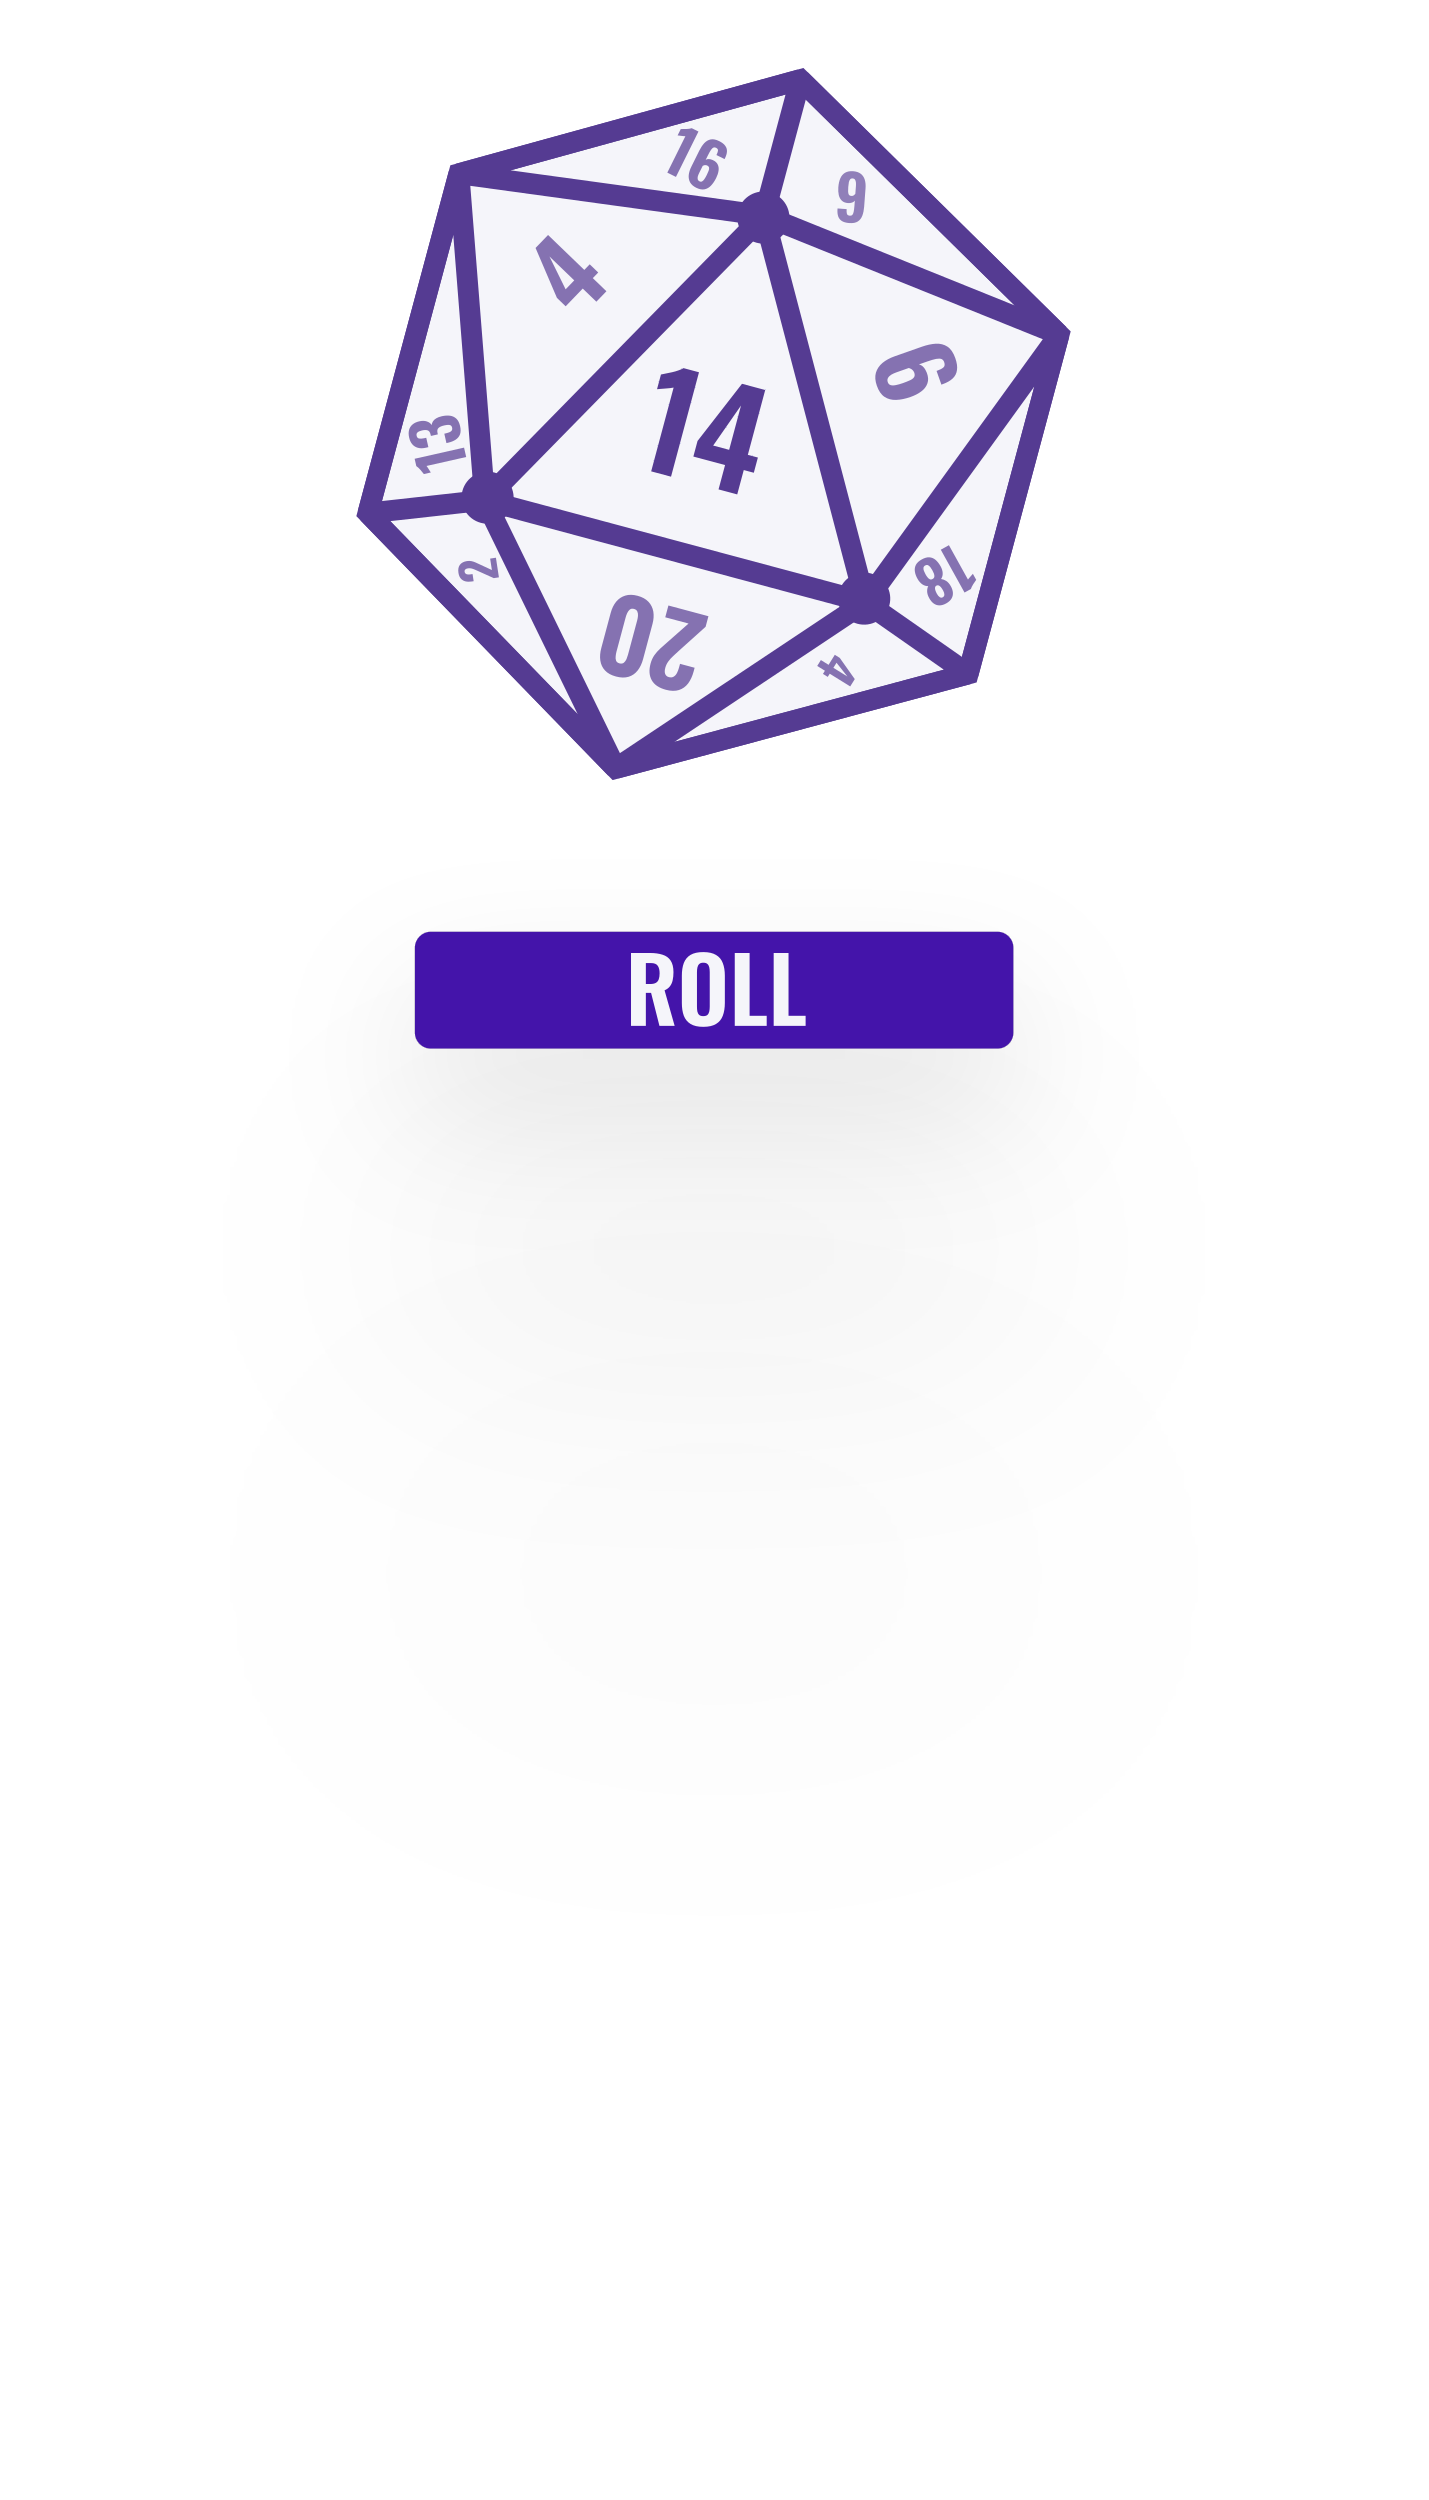
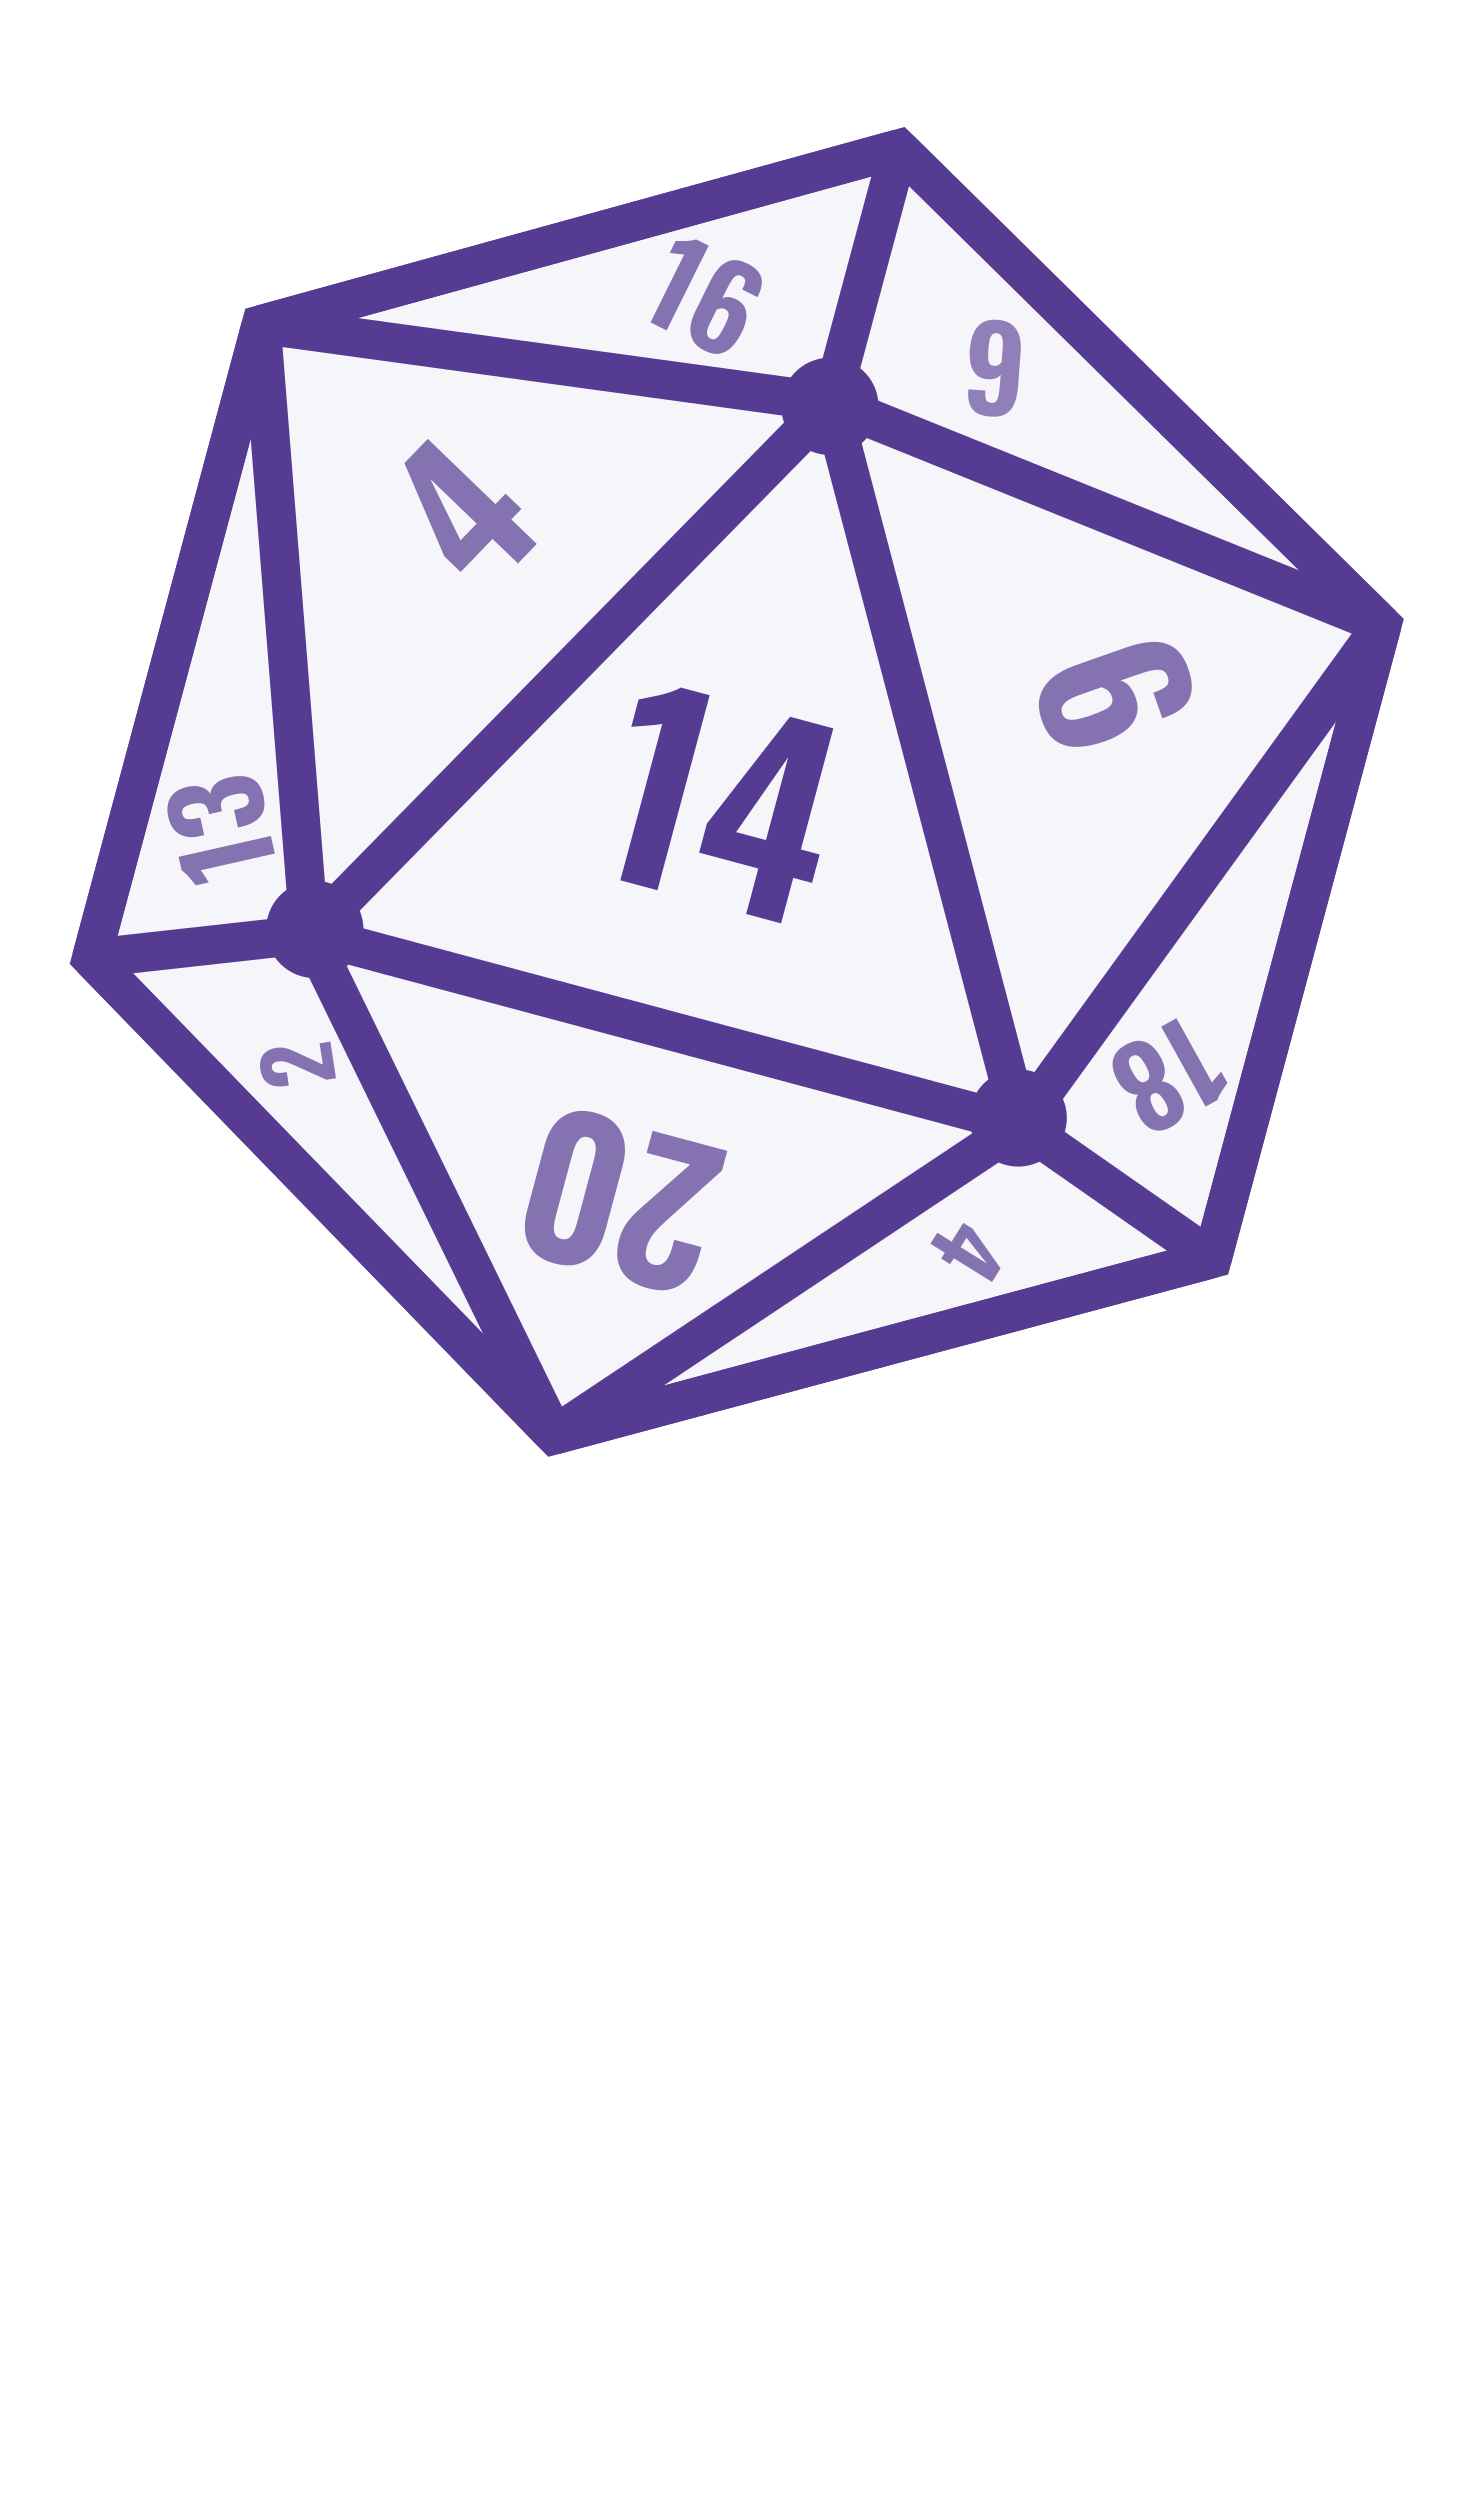
- <svg xmlns="http://www.w3.org/2000/svg" width="685" height="1199" viewBox="0 0 685 1199" fill="none">
-   <path d="M507.922 160.459L383.843 38.179L220.077 83.331L176.466 246.09L295.327 368.525L464.311 323.218L507.922 160.459Z" fill="#F5F5FA" stroke="#553B92" stroke-width="10" />
-   <path d="M366.373 103.379L415.042 288.793M366.373 103.379L507.922 160.459M366.373 103.379L383.843 38.179M366.373 103.379L220.077 83.331M366.373 103.379L232.482 239.876M415.042 288.793L507.922 160.459M415.042 288.793L232.482 239.876M415.042 288.793L295.327 368.525M415.042 288.793L464.311 323.218M507.922 160.459L383.843 38.179M507.922 160.459L464.311 323.218M383.843 38.179L220.077 83.331M464.311 323.218L295.327 368.525M295.327 368.525L176.466 246.09M295.327 368.525L232.482 239.876M176.466 246.09L220.077 83.331M176.466 246.09L232.482 239.876M220.077 83.331L232.482 239.876" stroke="#553B92" stroke-width="10" />
-   <circle cx="366.114" cy="104.344" r="9.5" transform="rotate(15 366.114 104.344)" stroke="#553B92" stroke-width="6" />
-   <circle cx="414.465" cy="287.087" r="9.5" transform="rotate(15 414.465 287.087)" stroke="#553B92" stroke-width="6" />
-   <circle cx="233.837" cy="238.684" r="9.5" transform="rotate(15 233.837 238.684)" stroke="#553B92" stroke-width="6" />
+ <svg xmlns="http://www.w3.org/2000/svg" width="378" height="642" viewBox="0 0 378 642" fill="none">
+   <path d="M354.922 160.459L230.843 38.179L67.076 83.331L23.465 246.09L142.327 368.525L311.311 323.218L354.922 160.459Z" fill="#F5F5FA" stroke="#553B92" stroke-width="10" />
+   <path d="M213.373 103.379L262.042 288.793M213.373 103.379L354.922 160.459M213.373 103.379L230.843 38.179M213.373 103.379L67.076 83.331M213.373 103.379L79.482 239.876M262.042 288.793L354.922 160.459M262.042 288.793L79.482 239.876M262.042 288.793L142.327 368.525M262.042 288.793L311.311 323.218M354.922 160.459L230.843 38.179M354.922 160.459L311.311 323.218M230.843 38.179L67.076 83.331M311.311 323.218L142.327 368.525M142.327 368.525L23.465 246.09M142.327 368.525L79.482 239.876M23.465 246.09L67.076 83.331M23.465 246.09L79.482 239.876M67.076 83.331L79.482 239.876" stroke="#553B92" stroke-width="10" />
+   <circle cx="213.114" cy="104.344" r="9.5" transform="rotate(15 213.114 104.344)" stroke="#553B92" stroke-width="6" />
+   <circle cx="261.465" cy="287.087" r="9.5" transform="rotate(15 261.465 287.087)" stroke="#553B92" stroke-width="6" />
+   <circle cx="80.837" cy="238.684" r="9.5" transform="rotate(15 80.8369 238.684)" stroke="#553B92" stroke-width="6" />
  <g filter="url(#filter0_d_17_855)">
-     <path d="M312.302 226.064L323.069 185.882C322.643 185.988 322.067 186.077 321.341 186.148C320.668 186.188 319.921 186.253 319.102 186.343C318.294 186.391 317.527 186.451 316.802 186.521C316.087 186.551 315.522 186.598 315.107 186.664L316.995 179.616C317.556 179.502 318.304 179.349 319.239 179.157C320.215 178.977 321.243 178.767 322.323 178.526C323.403 178.286 324.433 177.987 325.412 177.631C326.432 177.286 327.235 176.927 327.821 176.554L335.239 178.542L321.822 228.615L312.302 226.064ZM344.612 234.722L347.742 223.038L332.535 218.963L334.539 211.483L355.865 184.068L366.993 187.05L358.661 218.145L363.483 219.437L361.528 226.732L356.706 225.44L353.575 237.123L344.612 234.722ZM342.031 213.689L349.697 215.743L355.395 194.477L342.031 213.689Z" fill="#553B92" />
+     <path d="M159.302 226.064L170.069 185.882C169.643 185.988 169.067 186.077 168.341 186.148C167.668 186.188 166.921 186.253 166.102 186.343C165.294 186.391 164.527 186.451 163.802 186.521C163.087 186.551 162.522 186.598 162.107 186.664L163.995 179.616C164.556 179.502 165.304 179.349 166.239 179.157C167.215 178.977 168.243 178.767 169.323 178.526C170.403 178.286 171.433 177.987 172.412 177.631C173.432 177.286 174.235 176.927 174.821 176.554L182.239 178.542L168.822 228.615L159.302 226.064ZM191.612 234.722L194.742 223.038L179.535 218.963L181.539 211.483L202.865 184.068L213.993 187.05L205.661 218.145L210.483 219.437L208.528 226.732L203.706 225.44L200.575 237.123L191.612 234.722ZM189.031 213.689L196.697 215.743L202.395 194.477L189.031 213.689Z" fill="#553B92" />
  </g>
  <g opacity="0.7">
-     <path d="M223.58 219.182L204.558 223.475C204.696 223.629 204.858 223.848 205.045 224.134C205.209 224.405 205.399 224.7 205.615 225.021C205.811 225.345 206.003 225.651 206.19 225.936C206.358 226.226 206.501 226.45 206.619 226.608L203.283 227.361C203.113 227.154 202.886 226.877 202.603 226.531C202.316 226.165 202.004 225.784 201.669 225.388C201.333 224.993 200.985 224.63 200.624 224.302C200.258 223.954 199.934 223.699 199.652 223.537L198.859 220.025L222.563 214.675L223.58 219.182ZM220.656 204.321C221.013 205.901 221.004 207.226 220.63 208.294C220.232 209.348 219.543 210.201 218.563 210.852C217.563 211.509 216.36 211.995 214.956 212.312L214.107 212.504L213.09 207.997C213.129 207.989 213.236 207.964 213.412 207.925C213.568 207.89 213.724 207.854 213.88 207.819C214.636 207.628 215.257 207.426 215.742 207.214C216.204 206.987 216.53 206.708 216.722 206.378C216.914 206.047 216.953 205.629 216.839 205.121C216.72 204.595 216.505 204.233 216.194 204.037C215.864 203.845 215.434 203.757 214.904 203.774C214.375 203.791 213.74 203.883 212.999 204.051C211.808 204.319 210.931 204.702 210.367 205.198C209.783 205.699 209.6 206.479 209.818 207.537C209.822 207.556 209.844 207.654 209.884 207.829C209.924 208.005 209.961 208.171 209.996 208.327L206.66 209.08C206.634 208.963 206.607 208.846 206.581 208.728C206.55 208.592 206.524 208.475 206.502 208.377C206.264 207.324 205.82 206.676 205.171 206.433C204.517 206.17 203.585 206.175 202.376 206.448C201.439 206.66 200.739 206.962 200.273 207.354C199.808 207.746 199.66 208.312 199.827 209.054C199.994 209.795 200.397 210.217 201.035 210.319C201.673 210.421 202.453 210.378 203.374 210.19C203.53 210.155 203.706 210.116 203.901 210.072C204.077 210.032 204.252 209.992 204.428 209.953L205.445 214.459L204.157 214.75C202.772 215.063 201.544 215.073 200.474 214.782C199.384 214.495 198.48 213.94 197.761 213.118C197.042 212.296 196.531 211.212 196.227 209.866C195.924 208.52 195.908 207.314 196.18 206.248C196.451 205.182 197.001 204.299 197.827 203.6C198.649 202.881 199.752 202.366 201.138 202.053C202.523 201.741 203.74 201.773 204.789 202.152C205.834 202.51 206.577 203.081 207.02 203.862C207.083 203.233 207.289 202.643 207.636 202.093C207.983 201.543 208.509 201.056 209.213 200.63C209.897 200.209 210.795 199.873 211.907 199.622C213.331 199.301 214.645 199.22 215.85 199.378C217.035 199.541 218.045 200.021 218.881 200.816C219.716 201.612 220.308 202.78 220.656 204.321Z" fill="#553B92" />
+     <path d="M70.58 219.182L51.558 223.475C51.696 223.629 51.858 223.848 52.045 224.134C52.209 224.405 52.399 224.7 52.614 225.021C52.811 225.345 53.003 225.651 53.19 225.936C53.358 226.226 53.501 226.45 53.619 226.608L50.283 227.361C50.113 227.154 49.886 226.877 49.603 226.531C49.316 226.165 49.004 225.784 48.669 225.388C48.333 224.993 47.985 224.63 47.624 224.302C47.258 223.954 46.934 223.699 46.652 223.537L45.859 220.025L69.562 214.675L70.58 219.182ZM67.656 204.321C68.013 205.901 68.004 207.226 67.63 208.294C67.232 209.348 66.543 210.201 65.563 210.852C64.563 211.509 63.36 211.995 61.956 212.312L61.107 212.504L60.09 207.997C60.129 207.989 60.236 207.964 60.412 207.925C60.568 207.89 60.724 207.854 60.88 207.819C61.636 207.628 62.257 207.426 62.742 207.214C63.204 206.987 63.53 206.708 63.722 206.378C63.914 206.047 63.953 205.629 63.839 205.121C63.72 204.595 63.505 204.233 63.194 204.037C62.864 203.845 62.434 203.757 61.904 203.774C61.375 203.791 60.74 203.883 59.998 204.051C58.809 204.319 57.931 204.702 57.367 205.198C56.783 205.699 56.6 206.479 56.818 207.537C56.822 207.556 56.844 207.654 56.884 207.829C56.924 208.005 56.961 208.171 56.996 208.327L53.66 209.08C53.634 208.963 53.607 208.846 53.581 208.728C53.55 208.592 53.524 208.475 53.502 208.377C53.264 207.324 52.82 206.676 52.171 206.433C51.517 206.17 50.585 206.175 49.376 206.448C48.439 206.66 47.739 206.962 47.273 207.354C46.808 207.746 46.66 208.312 46.827 209.054C46.994 209.795 47.397 210.217 48.035 210.319C48.673 210.421 49.453 210.378 50.374 210.19C50.53 210.155 50.706 210.116 50.901 210.072C51.077 210.032 51.252 209.992 51.428 209.953L52.445 214.459L51.157 214.75C49.772 215.063 48.544 215.073 47.474 214.782C46.384 214.495 45.48 213.94 44.761 213.118C44.042 212.296 43.531 211.212 43.227 209.866C42.923 208.52 42.908 207.314 43.179 206.248C43.452 205.182 44.001 204.299 44.827 203.6C45.649 202.881 46.752 202.366 48.138 202.053C49.523 201.741 50.74 201.773 51.789 202.152C52.834 202.51 53.577 203.081 54.02 203.862C54.083 203.233 54.288 202.643 54.636 202.093C54.983 201.543 55.509 201.056 56.212 200.63C56.897 200.209 57.795 199.873 58.907 199.622C60.331 199.301 61.645 199.22 62.85 199.378C64.035 199.541 65.045 200.021 65.881 200.816C66.716 201.612 67.308 202.78 67.656 204.321Z" fill="#553B92" />
  </g>
  <g opacity="0.7">
-     <path d="M339.765 295.539L338.411 300.593L325.513 312.194C324.551 313.063 323.648 313.898 322.804 314.698C321.929 315.491 321.174 316.332 320.538 317.222C319.863 318.134 319.372 319.162 319.065 320.306C318.742 321.511 318.73 322.485 319.028 323.228C319.318 324.001 319.895 324.504 320.761 324.736C321.688 324.984 322.469 324.912 323.105 324.519C323.732 324.157 324.25 323.583 324.659 322.798C325.068 322.014 325.405 321.127 325.67 320.138L326.142 318.376L333.143 320.252L332.646 322.106C332.05 324.332 331.18 326.219 330.036 327.768C328.861 329.308 327.404 330.359 325.663 330.919C323.884 331.502 321.773 331.467 319.331 330.813C316.024 329.926 313.767 328.394 312.562 326.216C311.357 324.038 311.172 321.388 312.009 318.266C312.415 316.751 313.023 315.407 313.835 314.233C314.638 313.09 315.588 312.019 316.683 311.021C317.74 310.045 318.871 309.04 320.076 308.004L330.228 299.047L319.054 296.053L320.57 290.396L339.765 295.539ZM305.775 285.736C308.031 286.341 309.777 287.305 311.012 288.63C312.247 289.955 313.02 291.52 313.332 293.327C313.634 295.164 313.5 297.148 312.929 299.281L308.419 316.111C307.831 318.306 306.962 320.127 305.812 321.575C304.654 323.054 303.209 324.058 301.477 324.587C299.745 325.117 297.719 325.071 295.401 324.45C293.114 323.837 291.368 322.873 290.164 321.556C288.929 320.231 288.179 318.639 287.915 316.779C287.643 314.951 287.801 312.939 288.39 310.745L292.899 293.914C293.471 291.782 294.347 289.995 295.528 288.556C296.7 287.147 298.152 286.178 299.885 285.649C301.617 285.119 303.58 285.148 305.775 285.736ZM304.085 292.042C303.25 291.818 302.577 291.919 302.066 292.345C301.554 292.771 301.141 293.323 300.827 294.001C300.504 294.71 300.26 295.373 300.095 295.991L295.66 312.544C295.477 313.224 295.349 313.951 295.274 314.726C295.168 315.493 295.23 316.188 295.46 316.813C295.682 317.469 296.225 317.913 297.091 318.145C297.956 318.377 298.664 318.268 299.215 317.82C299.727 317.393 300.144 316.826 300.466 316.117C300.758 315.4 300.995 314.702 301.177 314.022L305.612 297.47C305.778 296.852 305.898 296.155 305.973 295.38C306.04 294.636 305.943 293.947 305.682 293.314C305.421 292.681 304.889 292.257 304.085 292.042Z" fill="#553B92" />
+     <path d="M186.765 295.539L185.411 300.593L172.513 312.194C171.551 313.063 170.648 313.898 169.804 314.698C168.929 315.491 168.174 316.332 167.538 317.222C166.863 318.134 166.372 319.162 166.065 320.306C165.742 321.511 165.73 322.485 166.028 323.228C166.318 324.001 166.895 324.504 167.761 324.736C168.688 324.984 169.469 324.912 170.105 324.519C170.732 324.157 171.25 323.583 171.659 322.798C172.068 322.014 172.405 321.127 172.67 320.138L173.142 318.376L180.143 320.252L179.646 322.106C179.05 324.332 178.18 326.219 177.036 327.768C175.861 329.308 174.404 330.359 172.663 330.919C170.884 331.502 168.773 331.467 166.331 330.813C163.024 329.926 160.767 328.394 159.562 326.216C158.357 324.038 158.172 321.388 159.009 318.266C159.415 316.751 160.023 315.407 160.835 314.233C161.638 313.09 162.588 312.019 163.683 311.021C164.74 310.045 165.871 309.04 167.076 308.004L177.228 299.047L166.054 296.053L167.57 290.396L186.765 295.539ZM152.775 285.736C155.031 286.341 156.777 287.305 158.012 288.63C159.247 289.955 160.02 291.52 160.332 293.327C160.634 295.164 160.5 297.148 159.929 299.281L155.419 316.111C154.831 318.306 153.962 320.127 152.812 321.575C151.654 323.054 150.209 324.058 148.477 324.587C146.745 325.117 144.719 325.071 142.401 324.45C140.114 323.837 138.368 322.873 137.164 321.556C135.929 320.231 135.179 318.639 134.915 316.779C134.643 314.951 134.801 312.939 135.39 310.745L139.899 293.914C140.471 291.782 141.347 289.995 142.528 288.556C143.7 287.147 145.152 286.178 146.885 285.649C148.617 285.119 150.58 285.148 152.775 285.736ZM151.085 292.042C150.25 291.818 149.577 291.919 149.066 292.345C148.554 292.771 148.141 293.323 147.827 294.001C147.504 294.71 147.26 295.373 147.095 295.991L142.66 312.544C142.477 313.224 142.349 313.951 142.274 314.726C142.168 315.493 142.23 316.188 142.46 316.813C142.682 317.469 143.225 317.913 144.091 318.145C144.956 318.377 145.664 318.268 146.215 317.82C146.727 317.393 147.144 316.826 147.466 316.117C147.758 315.4 147.995 314.702 148.177 314.022L152.612 297.47C152.778 296.852 152.898 296.155 152.973 295.38C153.04 294.636 152.943 293.947 152.682 293.314C152.421 292.681 151.889 292.257 151.085 292.042Z" fill="#553B92" />
  </g>
  <g opacity="0.7">
-     <path d="M420.543 185.034C419.725 182.709 419.568 180.627 420.074 178.787C420.62 176.966 421.676 175.39 423.243 174.058C424.82 172.756 426.771 171.696 429.095 170.877L442.134 166.285C444.518 165.446 446.757 164.963 448.85 164.836C450.953 164.74 452.798 165.21 454.384 166.246C455.97 167.282 457.226 169.113 458.151 171.739C458.948 174.003 459.218 175.926 458.961 177.509C458.746 179.112 458.05 180.46 456.874 181.552C455.698 182.645 454.099 183.547 452.077 184.259C451.986 184.291 451.88 184.328 451.76 184.371C451.68 184.433 451.595 184.48 451.504 184.512L449.176 177.902C450.716 177.36 451.809 176.805 452.458 176.237C453.106 175.67 453.228 174.813 452.824 173.666C452.569 172.941 452.141 172.447 451.539 172.184C450.948 171.951 450.078 171.936 448.927 172.137C447.818 172.358 446.327 172.798 444.456 173.457L440.698 174.781C441.5 174.939 442.226 175.362 442.875 176.05C443.535 176.767 444.071 177.664 444.484 178.74C445.225 180.65 445.329 182.344 444.797 183.82C444.307 185.316 443.336 186.608 441.887 187.695C440.468 188.771 438.748 189.666 436.725 190.378C434.25 191.249 431.941 191.724 429.796 191.8C427.652 191.877 425.782 191.382 424.185 190.316C422.629 189.269 421.415 187.509 420.543 185.034ZM425.782 183.291C426.048 184.045 426.501 184.513 427.141 184.695C427.793 184.906 428.607 184.908 429.586 184.699C430.574 184.52 431.733 184.197 433.061 183.73C434.329 183.283 435.414 182.85 436.318 182.43C437.263 182.029 437.938 181.537 438.343 180.954C438.748 180.37 438.791 179.625 438.472 178.72C438.323 178.297 438.089 177.922 437.77 177.593C437.492 177.284 437.169 177.041 436.801 176.865C436.464 176.679 436.133 176.558 435.808 176.503L429.968 178.559C429.063 178.878 428.229 179.257 427.467 179.695C426.746 180.152 426.219 180.677 425.884 181.27C425.55 181.862 425.516 182.536 425.782 183.291Z" fill="#553B92" />
+     <path d="M267.543 185.034C266.725 182.709 266.568 180.627 267.074 178.787C267.62 176.966 268.676 175.39 270.243 174.058C271.82 172.756 273.771 171.696 276.095 170.877L289.134 166.285C291.518 165.446 293.757 164.963 295.85 164.836C297.953 164.74 299.798 165.21 301.384 166.246C302.97 167.282 304.226 169.113 305.151 171.739C305.948 174.003 306.218 175.926 305.961 177.509C305.746 179.112 305.05 180.46 303.874 181.552C302.698 182.645 301.099 183.547 299.077 184.259C298.986 184.291 298.88 184.328 298.76 184.371C298.68 184.433 298.595 184.48 298.504 184.512L296.176 177.902C297.716 177.36 298.809 176.805 299.458 176.237C300.106 175.67 300.228 174.813 299.824 173.666C299.569 172.941 299.141 172.447 298.539 172.184C297.948 171.951 297.078 171.936 295.927 172.137C294.818 172.358 293.327 172.798 291.456 173.457L287.698 174.781C288.5 174.939 289.226 175.362 289.875 176.05C290.535 176.767 291.071 177.664 291.484 178.74C292.225 180.65 292.329 182.344 291.797 183.82C291.307 185.316 290.336 186.608 288.887 187.695C287.468 188.771 285.748 189.666 283.725 190.378C281.25 191.249 278.941 191.724 276.796 191.8C274.652 191.877 272.782 191.382 271.185 190.316C269.629 189.269 268.415 187.509 267.543 185.034ZM272.782 183.291C273.048 184.045 273.501 184.513 274.141 184.695C274.793 184.906 275.607 184.908 276.586 184.699C277.574 184.52 278.733 184.197 280.061 183.73C281.329 183.283 282.414 182.85 283.318 182.43C284.263 182.029 284.938 181.537 285.343 180.954C285.748 180.37 285.791 179.625 285.472 178.72C285.323 178.297 285.089 177.922 284.77 177.593C284.492 177.284 284.169 177.041 283.801 176.865C283.464 176.679 283.133 176.558 282.808 176.503L276.968 178.559C276.063 178.878 275.229 179.257 274.467 179.695C273.746 180.152 273.219 180.677 272.884 181.27C272.55 181.862 272.516 182.536 272.782 183.291Z" fill="#553B92" />
  </g>
  <g opacity="0.7">
-     <path d="M455.099 261.476L464.244 277.96C464.349 277.791 464.509 277.581 464.723 277.329C464.929 277.104 465.152 276.848 465.391 276.561C465.639 276.29 465.87 276.029 466.084 275.778C466.308 275.543 466.477 275.35 466.592 275.198L468.195 278.089C468.049 278.303 467.853 278.588 467.609 278.945C467.348 279.311 467.079 279.703 466.803 280.122C466.526 280.54 466.285 280.962 466.078 281.386C465.854 281.82 465.706 282.189 465.632 282.496L462.589 284.184L451.194 263.643L455.099 261.476ZM442.082 268.3C443.435 267.55 444.662 267.211 445.764 267.285C446.876 267.376 447.876 267.805 448.766 268.571C449.639 269.347 450.417 270.353 451.102 271.587C451.412 272.145 451.652 272.697 451.822 273.243C451.993 273.79 452.089 274.322 452.111 274.841C452.134 275.359 452.085 275.85 451.967 276.314C451.841 276.804 451.631 277.263 451.338 277.691C452.121 277.787 452.925 278.081 453.751 278.574C454.57 279.093 455.302 279.914 455.947 281.037C456.592 282.16 456.945 283.236 457.007 284.263C457.078 285.307 456.846 286.264 456.312 287.135C455.778 288.006 454.937 288.761 453.787 289.399C452.621 290.046 451.535 290.36 450.53 290.343C449.509 290.335 448.582 290.02 447.751 289.398C446.929 288.793 446.212 287.919 445.6 286.777C444.98 285.618 444.666 284.554 444.659 283.585C444.644 282.642 444.817 281.817 445.176 281.109C444.657 281.132 444.165 281.062 443.7 280.9C443.227 280.765 442.776 280.55 442.348 280.257C441.92 279.964 441.519 279.6 441.146 279.166C440.756 278.742 440.406 278.25 440.096 277.692C439.378 276.477 438.937 275.284 438.775 274.114C438.595 272.954 438.761 271.878 439.272 270.887C439.776 269.922 440.713 269.06 442.082 268.3ZM443.7 271.216C443.21 271.488 442.94 271.859 442.891 272.328C442.842 272.798 442.919 273.296 443.124 273.824C443.328 274.352 443.557 274.844 443.81 275.3C444.093 275.851 444.418 276.356 444.784 276.816C445.133 277.286 445.515 277.616 445.93 277.806C446.345 277.996 446.797 277.955 447.287 277.683C447.761 277.42 448.035 277.058 448.111 276.596C448.169 276.143 448.1 275.64 447.903 275.086C447.699 274.558 447.442 274.015 447.132 273.457C446.879 273.001 446.578 272.538 446.229 272.068C445.889 271.616 445.507 271.286 445.083 271.079C444.651 270.898 444.19 270.944 443.7 271.216ZM449.06 280.878C448.722 281.065 448.522 281.342 448.46 281.708C448.38 282.084 448.422 282.537 448.583 283.066C448.744 283.596 449.003 284.182 449.359 284.824C449.762 285.551 450.204 286.069 450.685 286.377C451.158 286.712 451.648 286.738 452.155 286.457C452.662 286.176 452.916 285.736 452.916 285.139C452.909 284.568 452.709 283.928 452.315 283.218C451.958 282.575 451.602 282.032 451.245 281.589C450.881 281.172 450.519 280.898 450.159 280.766C449.781 280.644 449.415 280.681 449.06 280.878Z" fill="#553B92" />
+     <path d="M302.099 261.476L311.244 277.96C311.349 277.791 311.509 277.581 311.723 277.329C311.929 277.104 312.152 276.848 312.391 276.561C312.639 276.29 312.87 276.029 313.084 275.778C313.308 275.543 313.477 275.35 313.592 275.198L315.195 278.089C315.049 278.303 314.853 278.588 314.609 278.945C314.348 279.311 314.079 279.703 313.803 280.122C313.526 280.54 313.285 280.962 313.078 281.386C312.854 281.82 312.706 282.189 312.632 282.496L309.589 284.184L298.194 263.643L302.099 261.476ZM289.082 268.3C290.435 267.55 291.662 267.211 292.764 267.285C293.876 267.376 294.876 267.805 295.766 268.571C296.639 269.347 297.417 270.353 298.102 271.587C298.412 272.145 298.652 272.697 298.822 273.243C298.993 273.79 299.089 274.322 299.111 274.841C299.134 275.359 299.085 275.85 298.967 276.314C298.841 276.804 298.631 277.263 298.338 277.691C299.121 277.787 299.925 278.081 300.751 278.574C301.57 279.093 302.302 279.914 302.947 281.037C303.592 282.16 303.945 283.236 304.007 284.263C304.078 285.307 303.846 286.264 303.312 287.135C302.778 288.006 301.937 288.761 300.787 289.399C299.621 290.046 298.535 290.36 297.53 290.343C296.509 290.335 295.582 290.02 294.751 289.398C293.929 288.793 293.212 287.919 292.6 286.777C291.98 285.618 291.666 284.554 291.659 283.585C291.644 282.642 291.817 281.817 292.176 281.109C291.657 281.132 291.165 281.062 290.7 280.9C290.227 280.765 289.776 280.55 289.348 280.257C288.92 279.964 288.519 279.6 288.146 279.166C287.756 278.742 287.406 278.25 287.096 277.692C286.378 276.477 285.937 275.284 285.775 274.114C285.595 272.954 285.761 271.878 286.272 270.887C286.776 269.922 287.713 269.06 289.082 268.3ZM290.7 271.216C290.21 271.488 289.94 271.859 289.891 272.328C289.842 272.798 289.919 273.296 290.124 273.824C290.328 274.352 290.557 274.844 290.81 275.3C291.093 275.851 291.418 276.356 291.784 276.816C292.133 277.286 292.515 277.616 292.93 277.806C293.345 277.996 293.797 277.955 294.287 277.683C294.761 277.42 295.035 277.058 295.111 276.596C295.169 276.143 295.1 275.64 294.903 275.086C294.699 274.558 294.442 274.015 294.132 273.457C293.879 273.001 293.578 272.538 293.229 272.068C292.889 271.616 292.507 271.286 292.083 271.079C291.651 270.898 291.19 270.944 290.7 271.216ZM296.06 280.878C295.722 281.065 295.522 281.342 295.46 281.708C295.38 282.084 295.422 282.537 295.583 283.066C295.744 283.596 296.003 284.182 296.359 284.824C296.762 285.551 297.204 286.069 297.685 286.377C298.158 286.712 298.648 286.738 299.155 286.457C299.662 286.176 299.916 285.736 299.916 285.139C299.909 284.568 299.709 283.928 299.315 283.218C298.958 282.575 298.602 282.032 298.245 281.589C297.881 281.172 297.519 280.898 297.159 280.766C296.781 280.644 296.415 280.681 296.06 280.878Z" fill="#553B92" />
  </g>
  <g opacity="0.7">
-     <path d="M393.692 316.559L397.385 318.852L400.369 314.045L402.733 315.512L409.945 325.701L407.761 329.218L397.932 323.117L396.986 324.641L394.68 323.209L395.626 321.685L391.933 319.393L393.692 316.559ZM401.195 317.86L399.691 320.283L406.413 324.456L401.195 317.86Z" fill="#553B92" />
+     <path d="M240.692 316.559L244.385 318.852L247.369 314.045L249.733 315.512L256.945 325.701L254.761 329.218L244.932 323.117L243.986 324.641L241.68 323.209L242.626 321.685L238.933 319.393L240.692 316.559ZM248.195 317.86L246.691 320.283L253.413 324.456L248.195 317.86Z" fill="#553B92" />
  </g>
  <g opacity="0.7">
-     <path d="M239.281 276.894L236.803 277.273L229.229 273.848C228.663 273.593 228.123 273.358 227.609 273.142C227.093 272.91 226.578 272.741 226.065 272.633C225.535 272.513 224.989 272.495 224.428 272.581C223.837 272.671 223.408 272.853 223.139 273.127C222.856 273.403 222.746 273.753 222.811 274.178C222.881 274.632 223.063 274.961 223.358 275.164C223.637 275.37 223.989 275.487 224.412 275.515C224.835 275.544 225.289 275.521 225.774 275.446L226.638 275.314L227.163 278.747L226.254 278.886C225.162 279.053 224.167 279.035 223.267 278.831C222.365 278.612 221.623 278.175 221.042 277.52C220.443 276.851 220.053 275.918 219.87 274.721C219.622 273.099 219.859 271.814 220.583 270.865C221.307 269.917 222.434 269.326 223.965 269.092C224.707 268.978 225.414 268.987 226.086 269.117C226.742 269.249 227.395 269.459 228.044 269.748C228.675 270.024 229.334 270.326 230.021 270.655L235.906 273.385L235.068 267.906L237.842 267.482L239.281 276.894Z" fill="#553B92" />
+     <path d="M86.281 276.894L83.803 277.273L76.229 273.848C75.663 273.593 75.123 273.358 74.609 273.142C74.093 272.91 73.578 272.741 73.065 272.633C72.535 272.513 71.989 272.495 71.428 272.581C70.837 272.671 70.408 272.853 70.139 273.127C69.856 273.403 69.746 273.753 69.811 274.178C69.881 274.632 70.063 274.961 70.358 275.164C70.637 275.37 70.989 275.487 71.412 275.515C71.835 275.544 72.289 275.521 72.774 275.446L73.638 275.314L74.163 278.747L73.254 278.886C72.162 279.053 71.167 279.035 70.267 278.831C69.365 278.612 68.623 278.175 68.042 277.52C67.444 276.851 67.053 275.918 66.87 274.721C66.621 273.099 66.859 271.814 67.583 270.865C68.307 269.917 69.434 269.326 70.965 269.092C71.707 268.978 72.415 268.987 73.086 269.117C73.742 269.249 74.395 269.459 75.044 269.748C75.675 270.024 76.334 270.326 77.021 270.655L82.906 273.385L82.068 267.906L84.842 267.482L86.281 276.894Z" fill="#553B92" />
  </g>
  <g opacity="0.7">
-     <path opacity="0.9" d="M407.329 106.981C405.834 106.869 404.654 106.549 403.791 106.023C402.93 105.477 402.334 104.731 402.004 103.783C401.675 102.816 401.561 101.664 401.662 100.328C401.666 100.268 401.671 100.208 401.675 100.148C401.68 100.089 401.684 100.029 401.689 99.969L406.056 100.297C405.98 101.314 406.023 102.079 406.185 102.593C406.367 103.108 406.847 103.395 407.624 103.453C408.103 103.489 408.483 103.367 408.765 103.088C409.047 102.808 409.264 102.313 409.418 101.602C409.572 100.892 409.694 99.928 409.786 98.712L409.972 96.229C409.66 96.647 409.226 96.955 408.669 97.154C408.113 97.353 407.485 97.436 406.785 97.403C405.487 97.326 404.473 96.939 403.744 96.242C403.015 95.526 402.523 94.606 402.266 93.484C402.029 92.363 401.961 91.134 402.061 89.798C402.186 88.143 402.503 86.723 403.013 85.537C403.523 84.352 404.283 83.457 405.291 82.85C406.319 82.246 407.621 82.003 409.196 82.121C410.732 82.236 411.954 82.659 412.862 83.389C413.771 84.099 414.402 85.049 414.754 86.239C415.106 87.428 415.223 88.801 415.106 90.357L414.443 99.182C414.325 100.757 414.039 102.16 413.586 103.389C413.133 104.619 412.41 105.557 411.419 106.205C410.428 106.853 409.065 107.111 407.329 106.981ZM408.337 93.97C408.795 94.004 409.173 93.912 409.47 93.694C409.789 93.457 410.037 93.225 410.215 92.998L410.505 89.139C410.551 88.52 410.544 87.948 410.483 87.422C410.422 86.896 410.274 86.464 410.039 86.125C409.804 85.787 409.437 85.599 408.938 85.561C408.439 85.524 408.048 85.665 407.763 85.984C407.478 86.304 407.263 86.769 407.117 87.38C406.991 87.992 406.894 88.737 406.829 89.615C406.767 90.432 406.742 91.163 406.754 91.805C406.766 92.448 406.878 92.958 407.091 93.335C407.323 93.713 407.738 93.925 408.337 93.97Z" fill="#553B92" />
+     <path opacity="0.9" d="M254.329 106.981C252.834 106.869 251.654 106.549 250.791 106.023C249.93 105.477 249.334 104.731 249.004 103.783C248.675 102.816 248.561 101.664 248.662 100.328C248.666 100.268 248.671 100.208 248.675 100.148C248.68 100.089 248.684 100.029 248.689 99.969L253.056 100.297C252.98 101.314 253.023 102.079 253.185 102.593C253.367 103.108 253.847 103.395 254.624 103.453C255.103 103.489 255.483 103.367 255.765 103.088C256.047 102.808 256.264 102.313 256.418 101.602C256.572 100.892 256.694 99.928 256.786 98.712L256.972 96.229C256.66 96.647 256.226 96.955 255.669 97.154C255.113 97.353 254.485 97.436 253.785 97.403C252.487 97.326 251.473 96.939 250.744 96.242C250.015 95.526 249.523 94.606 249.266 93.484C249.029 92.363 248.961 91.134 249.061 89.798C249.186 88.143 249.503 86.723 250.013 85.537C250.523 84.352 251.283 83.457 252.291 82.85C253.319 82.246 254.621 82.003 256.196 82.121C257.732 82.236 258.954 82.659 259.862 83.389C260.771 84.099 261.402 85.049 261.754 86.239C262.106 87.428 262.223 88.801 262.106 90.357L261.443 99.182C261.325 100.757 261.039 102.16 260.586 103.389C260.133 104.619 259.41 105.557 258.419 106.205C257.428 106.853 256.065 107.111 254.329 106.981ZM255.337 93.97C255.795 94.004 256.173 93.912 256.47 93.694C256.789 93.457 257.037 93.225 257.215 92.998L257.505 89.139C257.551 88.52 257.544 87.948 257.483 87.422C257.422 86.896 257.274 86.464 257.039 86.125C256.804 85.787 256.437 85.599 255.938 85.561C255.439 85.524 255.048 85.665 254.763 85.984C254.478 86.304 254.263 86.769 254.117 87.38C253.991 87.992 253.894 88.737 253.829 89.615C253.767 90.432 253.742 91.163 253.754 91.805C253.766 92.448 253.878 92.958 254.091 93.335C254.323 93.713 254.738 93.925 255.337 93.97Z" fill="#553B92" />
  </g>
  <g opacity="0.7">
-     <path d="M286.012 144.695L279.48 138.399L271.286 146.901L267.104 142.871L256.851 118.924L262.847 112.703L280.231 129.457L282.83 126.761L286.908 130.692L284.31 133.388L290.842 139.683L286.012 144.695ZM271.271 138.754L275.402 134.469L263.512 123.01L271.271 138.754Z" fill="#553B92" />
+     <path d="M133.012 144.695L126.48 138.399L118.286 146.901L114.104 142.871L103.851 118.924L109.847 112.703L127.231 129.457L129.83 126.761L133.908 130.692L131.31 133.388L137.842 139.683L133.012 144.695ZM118.271 138.754L122.402 134.469L110.512 123.01L118.271 138.754Z" fill="#553B92" />
  </g>
  <g opacity="0.7">
-     <path d="M320.045 82.797L328.711 65.329C328.506 65.338 328.233 65.326 327.893 65.291C327.58 65.247 327.231 65.208 326.846 65.173C326.47 65.121 326.112 65.077 325.772 65.043C325.441 64.99 325.177 64.959 324.98 64.951L326.5 61.887C326.769 61.886 327.126 61.885 327.574 61.884C328.039 61.892 328.531 61.89 329.049 61.88C329.568 61.869 330.069 61.827 330.552 61.754C331.052 61.69 331.455 61.599 331.758 61.482L334.983 63.082L324.183 84.85L320.045 82.797ZM333.89 90.034C332.51 89.35 331.533 88.485 330.957 87.441C330.408 86.387 330.194 85.22 330.316 83.941C330.455 82.67 330.867 81.345 331.551 79.966L335.391 72.226C336.093 70.811 336.886 69.619 337.768 68.65C338.669 67.69 339.7 67.097 340.862 66.869C342.024 66.642 343.384 66.915 344.943 67.689C346.287 68.355 347.246 69.099 347.821 69.92C348.423 70.732 348.698 71.639 348.648 72.641C348.597 73.643 348.274 74.744 347.679 75.945C347.652 75.999 347.621 76.061 347.585 76.133C347.577 76.195 347.559 76.254 347.532 76.307L343.609 74.361C344.062 73.447 344.31 72.722 344.353 72.185C344.396 71.648 344.077 71.211 343.397 70.873C342.967 70.66 342.56 70.625 342.175 70.77C341.809 70.923 341.412 71.295 340.985 71.887C340.584 72.469 340.108 73.316 339.557 74.427L338.45 76.657C338.879 76.379 339.388 76.252 339.979 76.277C340.587 76.311 341.218 76.479 341.872 76.781C343.036 77.314 343.821 78.027 344.226 78.92C344.659 79.805 344.787 80.806 344.611 81.924C344.445 83.025 344.064 84.176 343.468 85.376C342.739 86.845 341.911 88.064 340.984 89.033C340.057 90.002 339.003 90.596 337.823 90.814C336.67 91.023 335.359 90.763 333.89 90.034ZM335.477 86.971C335.925 87.193 336.332 87.205 336.698 87.007C337.082 86.818 337.448 86.464 337.795 85.944C338.16 85.433 338.538 84.783 338.929 83.995C339.303 83.242 339.6 82.575 339.822 81.993C340.071 81.402 340.158 80.887 340.085 80.449C340.013 80.011 339.707 79.659 339.17 79.392C338.919 79.268 338.651 79.201 338.364 79.194C338.105 79.176 337.855 79.209 337.613 79.29C337.381 79.353 337.18 79.443 337.01 79.56L335.29 83.027C335.024 83.564 334.815 84.097 334.665 84.625C334.541 85.144 334.534 85.609 334.642 86.02C334.751 86.432 335.029 86.748 335.477 86.971Z" fill="#553B92" />
+     <path d="M167.045 82.797L175.711 65.329C175.506 65.338 175.233 65.326 174.893 65.291C174.58 65.247 174.231 65.208 173.846 65.173C173.47 65.121 173.112 65.077 172.772 65.043C172.441 64.99 172.177 64.959 171.98 64.951L173.5 61.887C173.769 61.886 174.126 61.885 174.574 61.884C175.039 61.892 175.531 61.89 176.049 61.88C176.568 61.869 177.069 61.827 177.552 61.754C178.052 61.69 178.455 61.599 178.758 61.482L181.983 63.082L171.183 84.85L167.045 82.797ZM180.89 90.034C179.51 89.35 178.533 88.485 177.957 87.441C177.408 86.387 177.194 85.22 177.316 83.941C177.455 82.67 177.867 81.345 178.551 79.966L182.391 72.226C183.093 70.811 183.886 69.619 184.768 68.65C185.669 67.69 186.7 67.097 187.862 66.869C189.024 66.642 190.384 66.915 191.943 67.689C193.287 68.355 194.246 69.099 194.821 69.92C195.423 70.732 195.698 71.639 195.648 72.641C195.597 73.643 195.274 74.744 194.679 75.945C194.652 75.999 194.621 76.061 194.585 76.133C194.577 76.195 194.559 76.254 194.532 76.307L190.609 74.361C191.062 73.447 191.31 72.722 191.353 72.185C191.396 71.648 191.077 71.211 190.397 70.873C189.967 70.66 189.56 70.625 189.175 70.77C188.809 70.923 188.412 71.295 187.985 71.887C187.584 72.469 187.108 73.316 186.557 74.427L185.45 76.657C185.879 76.379 186.388 76.252 186.979 76.277C187.587 76.311 188.218 76.479 188.872 76.781C190.036 77.314 190.821 78.027 191.226 78.92C191.659 79.805 191.787 80.806 191.611 81.924C191.445 83.025 191.064 84.176 190.468 85.376C189.739 86.845 188.911 88.064 187.984 89.033C187.057 90.002 186.003 90.596 184.823 90.814C183.67 91.023 182.359 90.763 180.89 90.034ZM182.477 86.971C182.925 87.193 183.332 87.205 183.698 87.007C184.082 86.818 184.448 86.464 184.795 85.944C185.16 85.433 185.538 84.783 185.929 83.995C186.303 83.242 186.6 82.575 186.822 81.993C187.071 81.402 187.158 80.887 187.085 80.449C187.013 80.011 186.707 79.659 186.17 79.392C185.919 79.268 185.651 79.201 185.364 79.194C185.105 79.176 184.855 79.209 184.613 79.29C184.381 79.353 184.18 79.443 184.01 79.56L182.29 83.027C182.024 83.564 181.815 84.097 181.665 84.625C181.541 85.144 181.534 85.609 181.642 86.02C181.751 86.432 182.029 86.748 182.477 86.971Z" fill="#553B92" />
  </g>
-   <g filter="url(#filter1_ddddd_17_855)">
-     <rect x="199" y="446.887" width="287" height="56" rx="7.627" fill="#4414AA" />
-   </g>
-   <path d="M302.632 492V457.052H311.692C314.051 457.052 316.064 457.326 317.733 457.872C319.43 458.39 320.724 459.325 321.616 460.677C322.536 462.028 322.996 463.898 322.996 466.285C322.996 467.724 322.867 469.004 322.608 470.125C322.378 471.218 321.947 472.182 321.314 473.016C320.71 473.821 319.847 474.469 318.725 474.958L323.557 492H316.266L312.253 476.166H309.751V492H302.632ZM309.751 471.937H311.822C312.972 471.937 313.878 471.751 314.54 471.377C315.201 471.003 315.662 470.442 315.921 469.694C316.208 468.917 316.352 467.968 316.352 466.846C316.352 465.236 316.05 464.013 315.446 463.179C314.871 462.316 313.778 461.885 312.167 461.885H309.751V471.937ZM337.284 492.475C334.724 492.475 332.696 492.014 331.2 491.094C329.705 490.174 328.626 488.865 327.964 487.168C327.332 485.442 327.015 483.385 327.015 480.998V467.968C327.015 465.581 327.332 463.539 327.964 461.842C328.626 460.144 329.705 458.85 331.2 457.958C332.696 457.067 334.724 456.621 337.284 456.621C339.873 456.621 341.915 457.081 343.41 458.002C344.935 458.893 346.014 460.188 346.646 461.885C347.308 463.553 347.639 465.581 347.639 467.968V480.998C347.639 483.385 347.308 485.442 346.646 487.168C346.014 488.865 344.935 490.174 343.41 491.094C341.915 492.014 339.873 492.475 337.284 492.475ZM337.284 487.34C338.204 487.34 338.88 487.139 339.312 486.736C339.743 486.305 340.031 485.744 340.175 485.054C340.318 484.335 340.39 483.572 340.39 482.767V466.242C340.39 465.437 340.318 464.689 340.175 463.999C340.031 463.308 339.743 462.762 339.312 462.359C338.88 461.928 338.204 461.712 337.284 461.712C336.421 461.712 335.774 461.928 335.342 462.359C334.911 462.762 334.623 463.308 334.479 463.999C334.336 464.689 334.264 465.437 334.264 466.242V482.767C334.264 483.572 334.321 484.335 334.436 485.054C334.58 485.744 334.868 486.305 335.299 486.736C335.731 487.139 336.392 487.34 337.284 487.34ZM352.392 492V457.052H359.511V487.168H367.709V492H352.392ZM371.057 492V457.052H378.176V487.168H386.374V492H371.057Z" fill="#F5F5FA" />
  <defs>
-     <filter id="filter0_d_17_855" x="305.069" y="174.052" width="66.745" height="64.363" filterUnits="userSpaceOnUse" color-interpolation-filters="sRGB">
+     <filter id="filter0_d_17_855" x="152.069" y="174.052" width="66.745" height="64.363" filterUnits="userSpaceOnUse" color-interpolation-filters="sRGB">
      <feFlood flood-opacity="0" result="BackgroundImageFix" />
      <feColorMatrix in="SourceAlpha" type="matrix" values="0 0 0 0 0 0 0 0 0 0 0 0 0 0 0 0 0 0 127 0" result="hardAlpha" />
      <feOffset />
      <feComposite in2="hardAlpha" operator="out" />
      <feColorMatrix type="matrix" values="0 0 0 0 0.265 0 0 0 0 0.319 0 0 0 0 0.804 0 0 0 0.8 0" />
      <feBlend mode="normal" in2="BackgroundImageFix" result="effect1_dropShadow_17_855" />
      <feBlend mode="normal" in="SourceGraphic" in2="effect1_dropShadow_17_855" result="shape" />
    </filter>
-     <filter id="filter1_ddddd_17_855" x="0" y="409.887" width="685" height="789" filterUnits="userSpaceOnUse" color-interpolation-filters="sRGB">
-       <feFlood flood-opacity="0" result="BackgroundImageFix" />
-       <feColorMatrix in="SourceAlpha" type="matrix" values="0 0 0 0 0 0 0 0 0 0 0 0 0 0 0 0 0 0 127 0" result="hardAlpha" />
-       <feOffset />
-       <feColorMatrix type="matrix" values="0 0 0 0 0 0 0 0 0 0 0 0 0 0 0 0 0 0 0.1 0" />
-       <feBlend mode="normal" in2="BackgroundImageFix" result="effect1_dropShadow_17_855" />
-       <feColorMatrix in="SourceAlpha" type="matrix" values="0 0 0 0 0 0 0 0 0 0 0 0 0 0 0 0 0 0 127 0" result="hardAlpha" />
-       <feOffset dy="31" />
-       <feGaussianBlur stdDeviation="34" />
-       <feColorMatrix type="matrix" values="0 0 0 0 0 0 0 0 0 0 0 0 0 0 0 0 0 0 0.1 0" />
-       <feBlend mode="normal" in2="effect1_dropShadow_17_855" result="effect2_dropShadow_17_855" />
-       <feColorMatrix in="SourceAlpha" type="matrix" values="0 0 0 0 0 0 0 0 0 0 0 0 0 0 0 0 0 0 127 0" result="hardAlpha" />
-       <feOffset dy="124" />
-       <feGaussianBlur stdDeviation="62" />
-       <feColorMatrix type="matrix" values="0 0 0 0 0 0 0 0 0 0 0 0 0 0 0 0 0 0 0.09 0" />
-       <feBlend mode="normal" in2="effect2_dropShadow_17_855" result="effect3_dropShadow_17_855" />
-       <feColorMatrix in="SourceAlpha" type="matrix" values="0 0 0 0 0 0 0 0 0 0 0 0 0 0 0 0 0 0 127 0" result="hardAlpha" />
-       <feOffset dy="280" />
-       <feGaussianBlur stdDeviation="84" />
-       <feColorMatrix type="matrix" values="0 0 0 0 0 0 0 0 0 0 0 0 0 0 0 0 0 0 0.05 0" />
-       <feBlend mode="normal" in2="effect3_dropShadow_17_855" result="effect4_dropShadow_17_855" />
-       <feColorMatrix in="SourceAlpha" type="matrix" values="0 0 0 0 0 0 0 0 0 0 0 0 0 0 0 0 0 0 127 0" result="hardAlpha" />
-       <feOffset dy="497" />
-       <feGaussianBlur stdDeviation="99.5" />
-       <feColorMatrix type="matrix" values="0 0 0 0 0 0 0 0 0 0 0 0 0 0 0 0 0 0 0.01 0" />
-       <feBlend mode="normal" in2="effect4_dropShadow_17_855" result="effect5_dropShadow_17_855" />
-       <feBlend mode="normal" in="SourceGraphic" in2="effect5_dropShadow_17_855" result="shape" />
-     </filter>
  </defs>
</svg>
